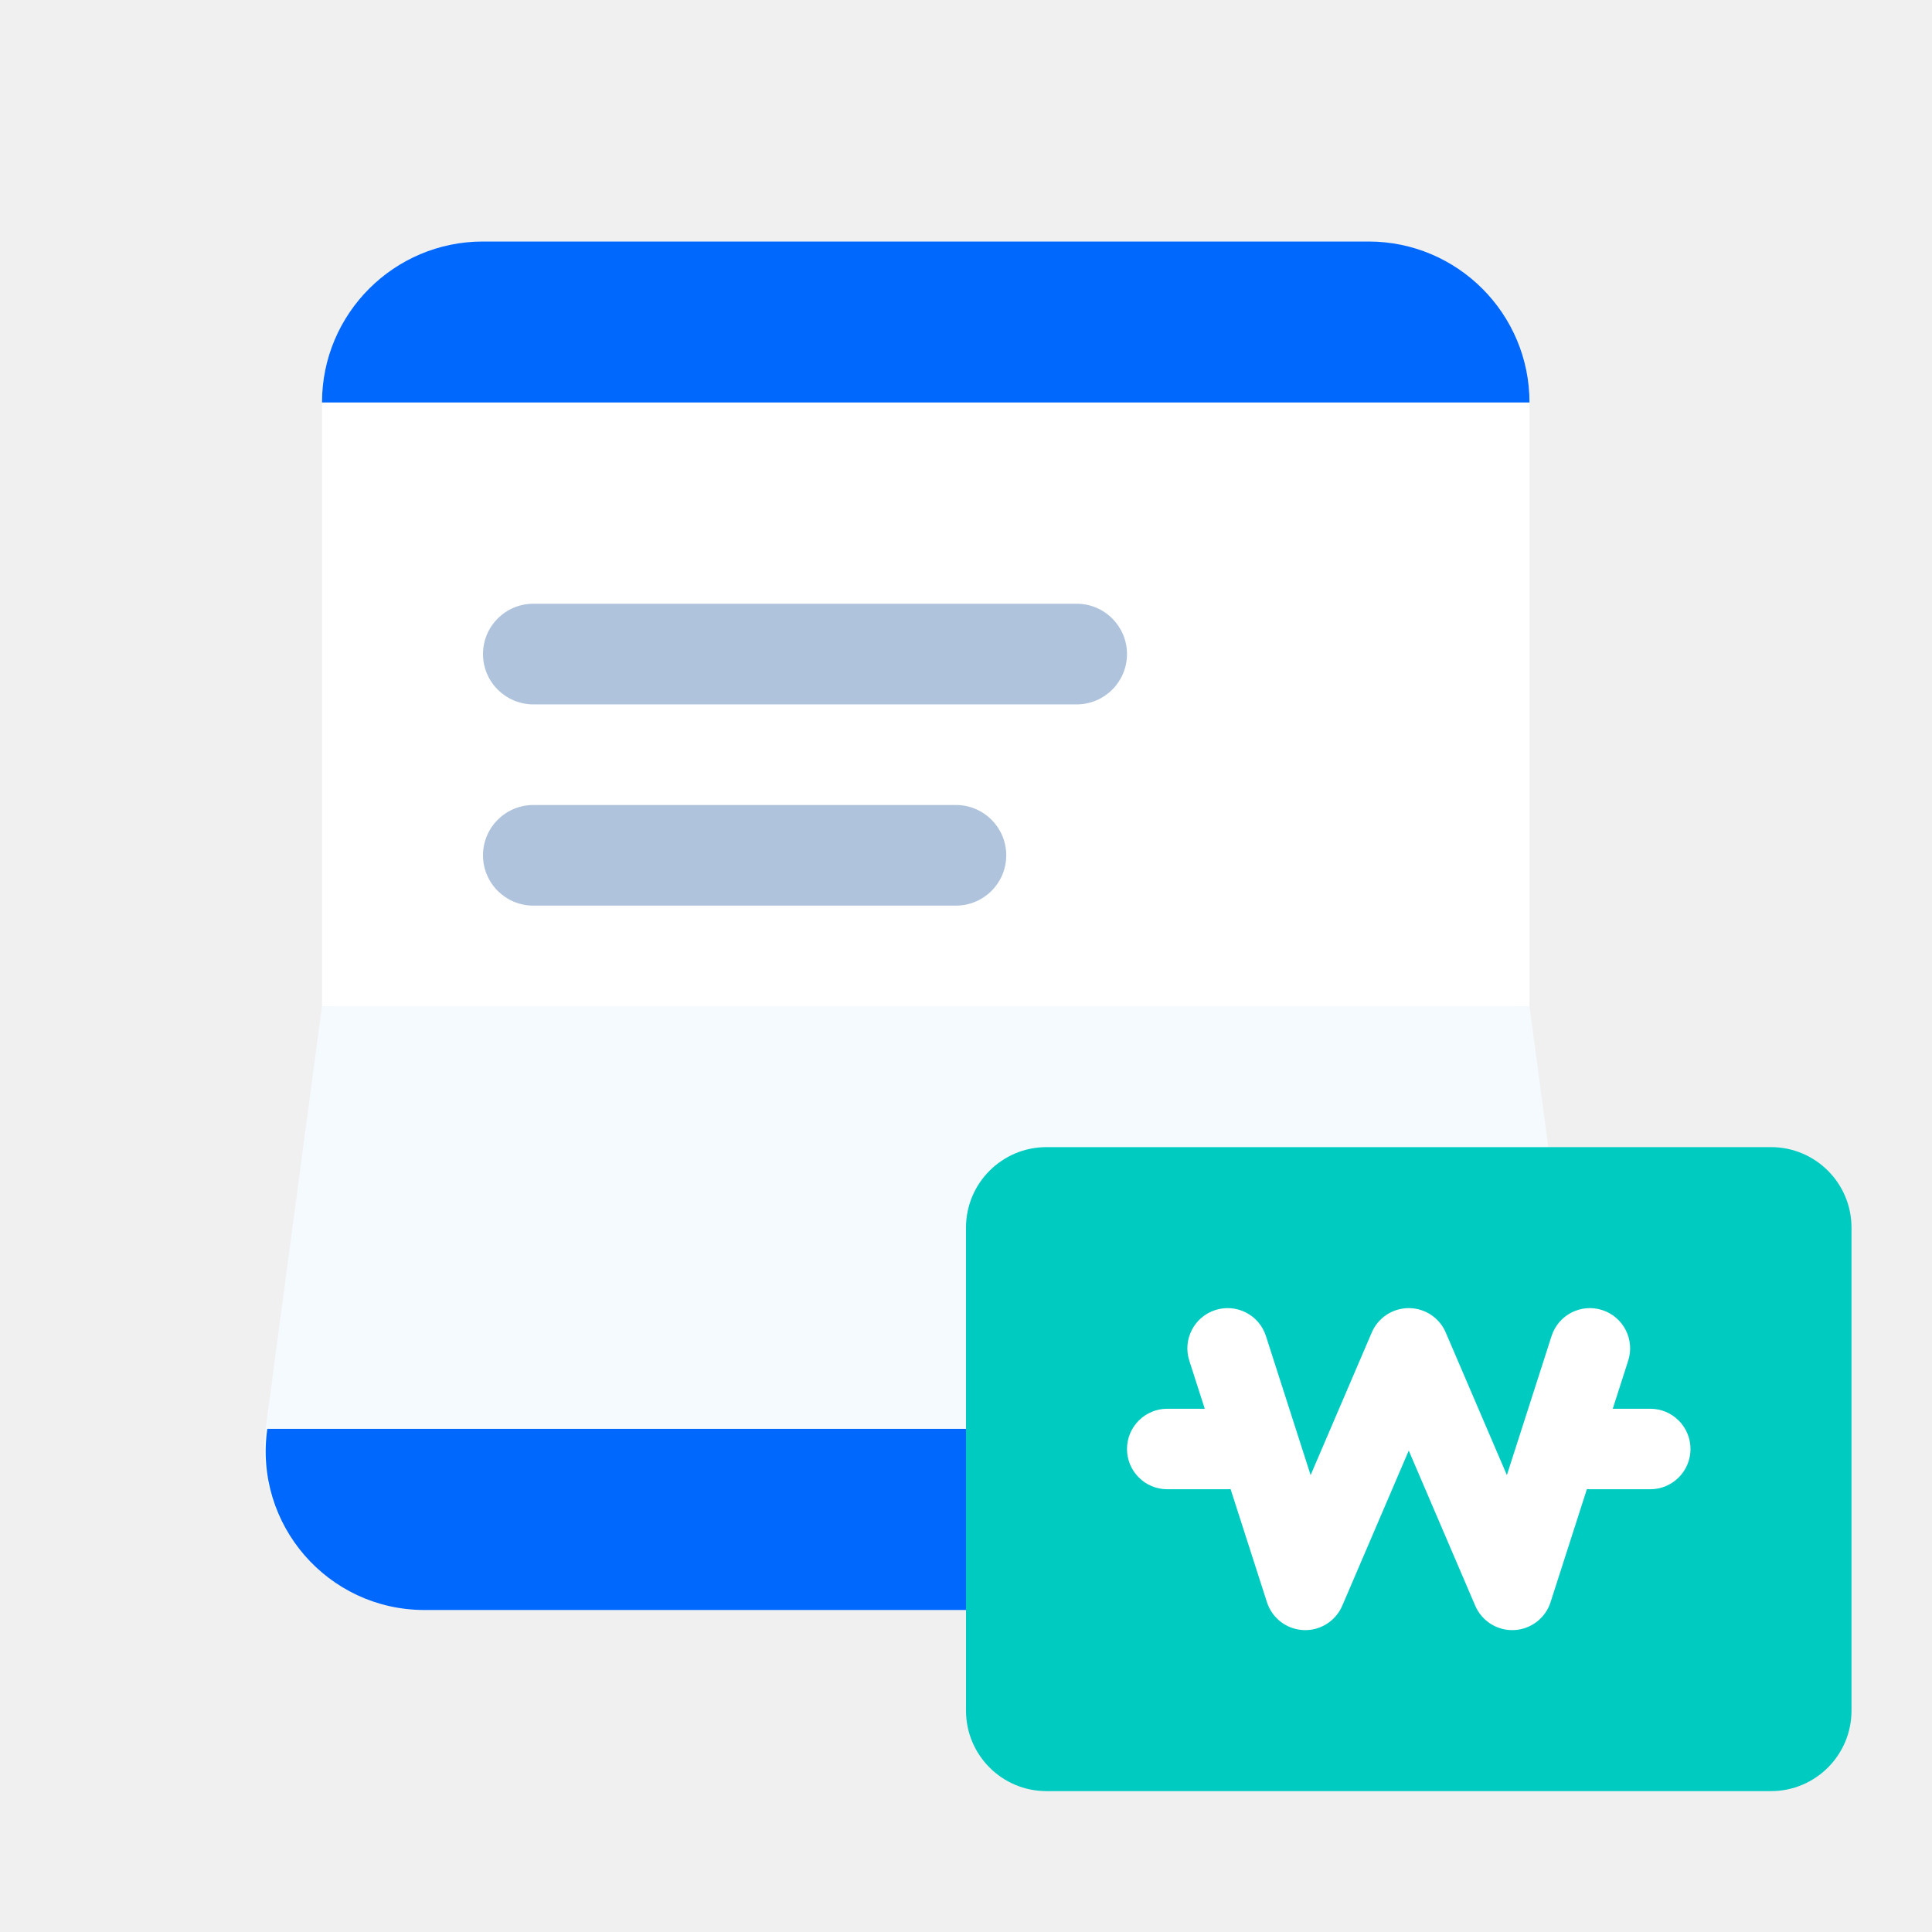
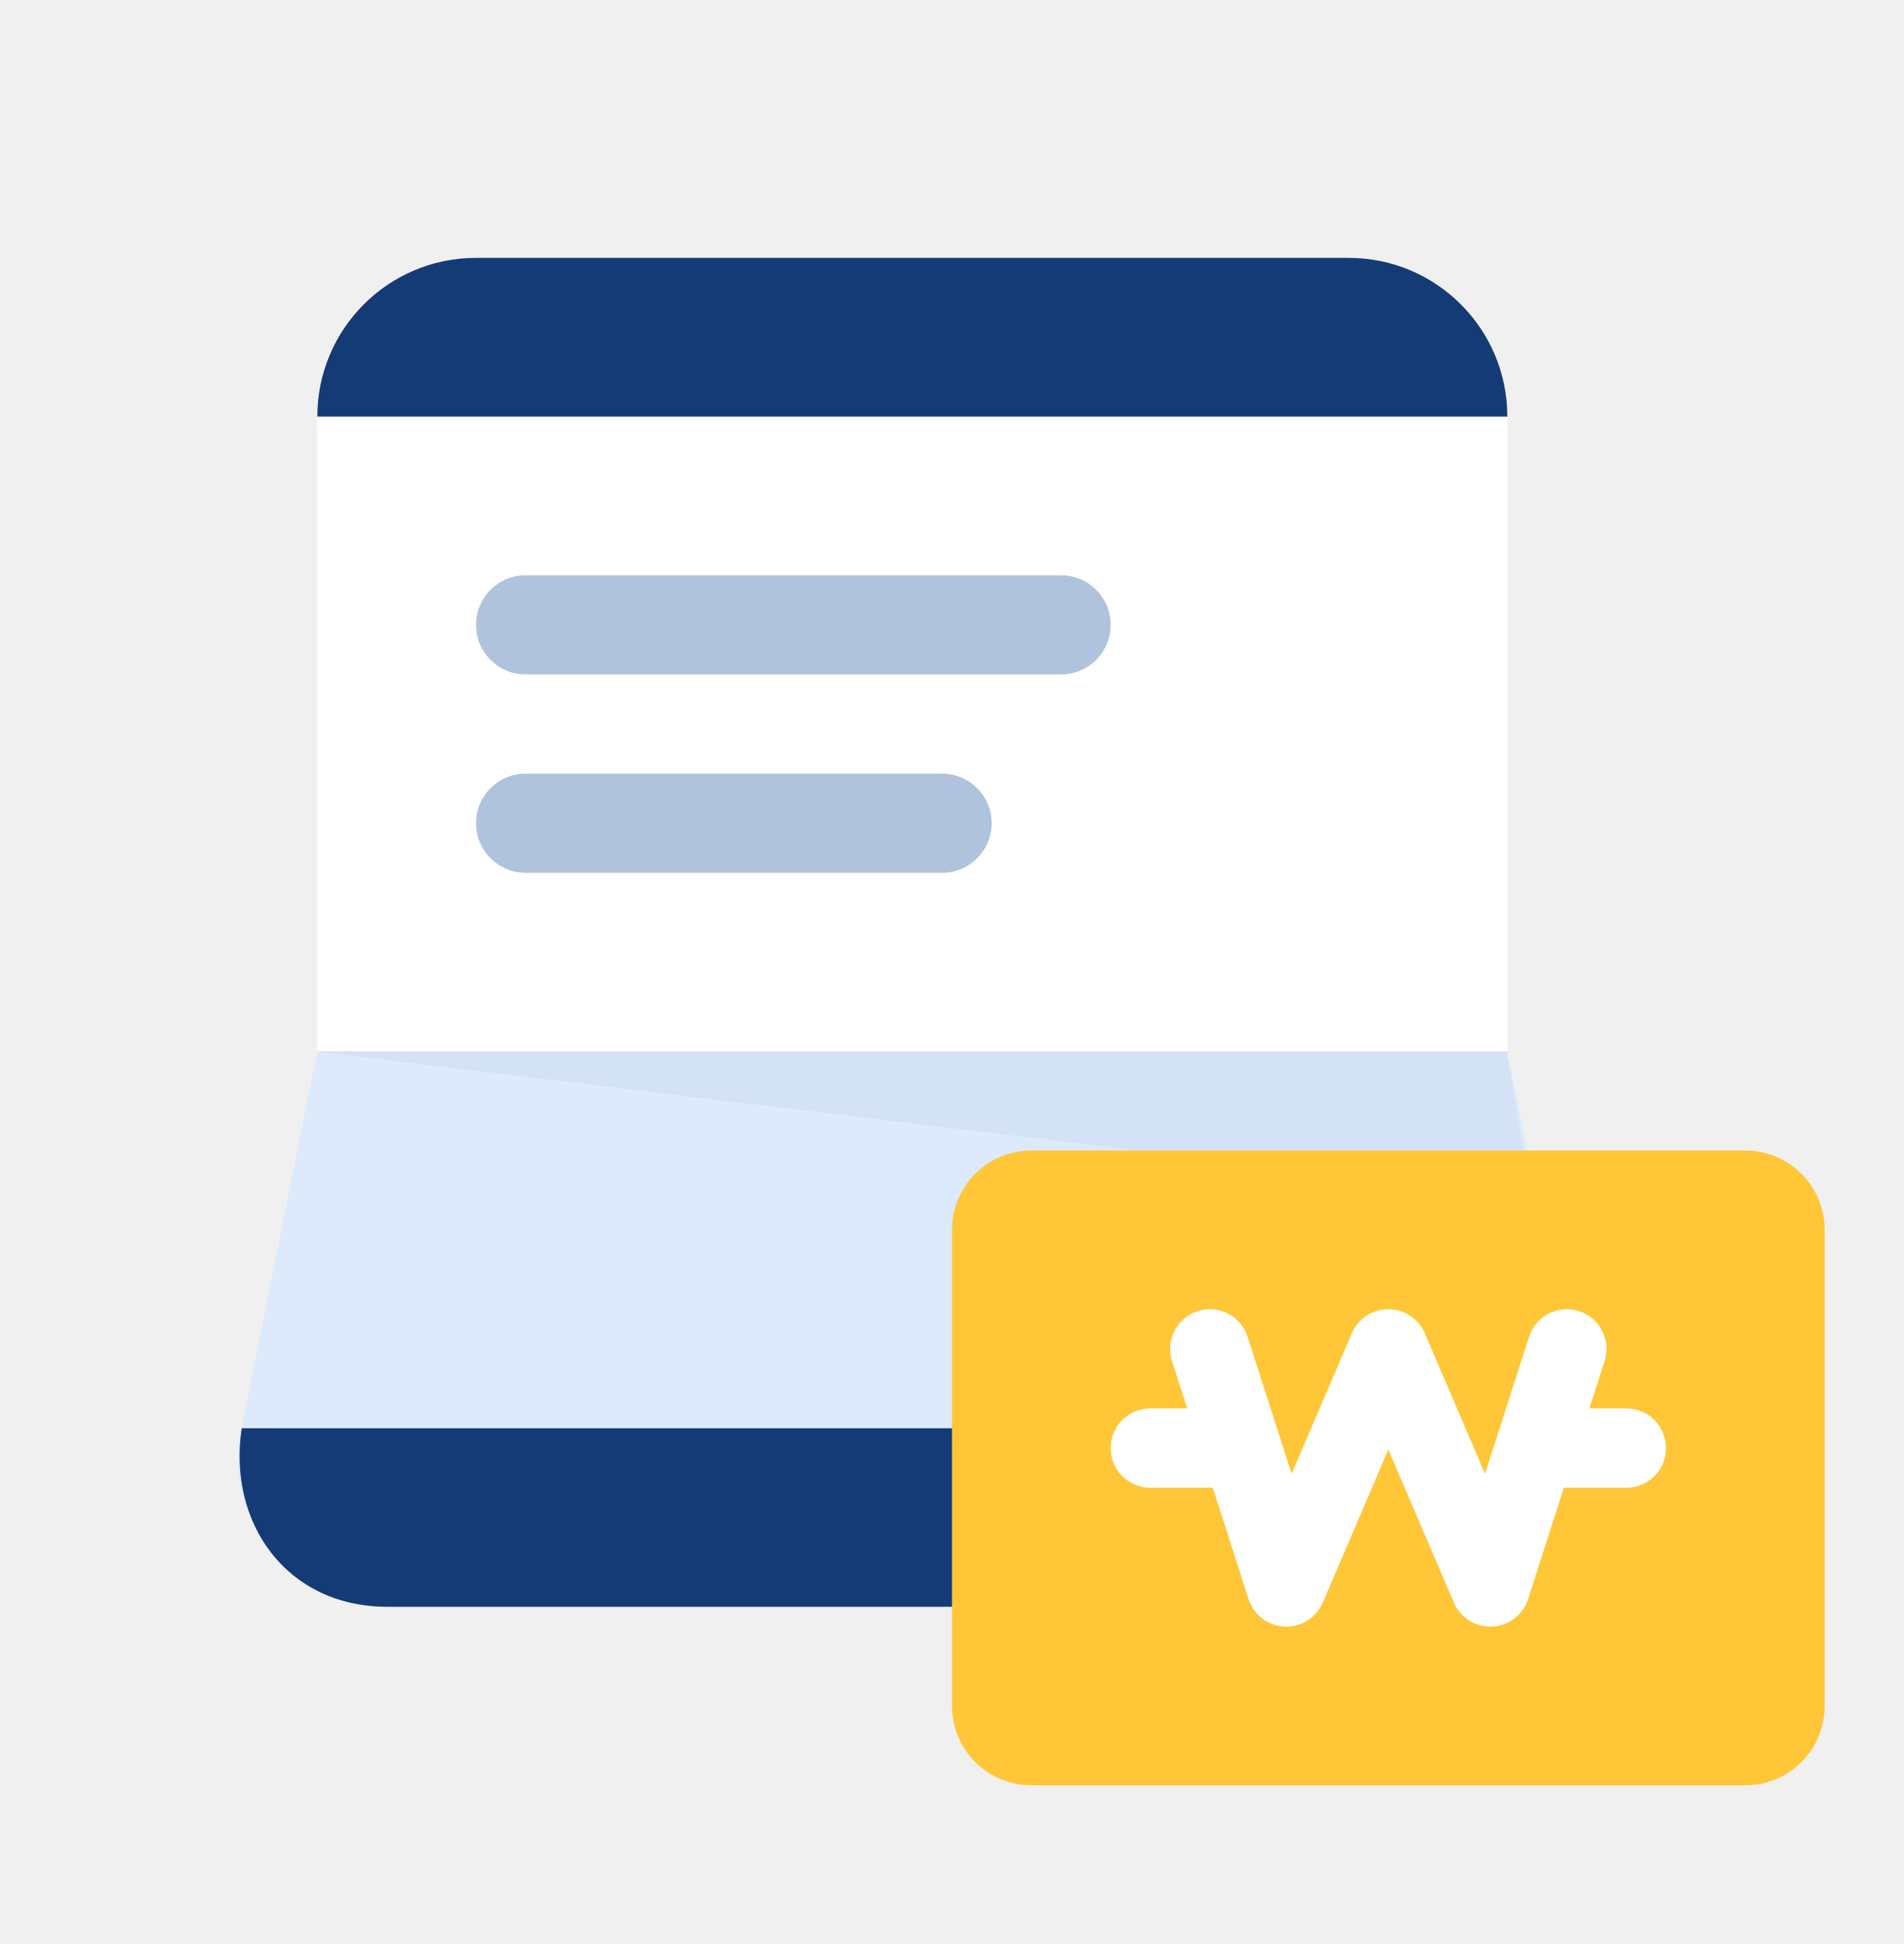
- <svg xmlns="http://www.w3.org/2000/svg" width="48" height="48" viewBox="0 0 48 48" fill="none">
-   <path d="M8 10C8 7.791 9.791 6 12 6H34C36.209 6 38 7.791 38 10V25H8V10Z" fill="white" />
-   <path d="M12 16.25C12 15.56 12.56 15 13.25 15H26.75C27.44 15 28 15.56 28 16.25C28 16.94 27.44 17.5 26.75 17.5H13.25C12.56 17.5 12 16.94 12 16.25Z" fill="#AFC3DC" />
-   <path d="M12 21.25C12 20.56 12.56 20 13.25 20H23.75C24.44 20 25 20.56 25 21.25C25 21.94 24.44 22.5 23.75 22.5H13.25C12.56 22.5 12 21.94 12 21.25Z" fill="#AFC3DC" />
-   <path d="M8 10C8 7.791 9.791 6 12 6H34C36.209 6 38 7.791 38 10H8Z" fill="#0168FE" />
-   <path d="M8.267 25H37.733L39.249 34.361C39.643 36.793 37.764 39 35.3 39H10.7C8.235 39 6.357 36.793 6.751 34.361L8.267 25Z" fill="url(#paint0_linear_299_24414)" />
-   <path d="M8 25H38L39.396 35.471C39.716 37.869 37.85 40 35.431 40H10.569C8.15 40 6.284 37.869 6.604 35.471L8 25Z" fill="#F5FAFF" />
-   <path d="M6.641 35.5H39.38C39.708 37.879 37.859 40 35.458 40H10.545C8.146 40 6.303 37.876 6.641 35.5Z" fill="#0168FE" />
-   <path d="M24 30.5C24 29.395 24.895 28.5 26 28.5H44C45.105 28.5 46 29.395 46 30.5V42.5C46 43.605 45.105 44.5 44 44.5H26C24.895 44.5 24 43.605 24 42.5V30.5Z" fill="#00CBC1" />
-   <path fill-rule="evenodd" clip-rule="evenodd" d="M30.194 32.548C30.72 32.379 31.283 32.668 31.452 33.194L32.562 36.649L34.081 33.106C34.239 32.738 34.6 32.5 35 32.5C35.4 32.5 35.762 32.738 35.919 33.106L37.438 36.649L38.548 33.194C38.717 32.668 39.28 32.379 39.806 32.548C40.332 32.717 40.621 33.28 40.452 33.806L38.523 39.806C38.396 40.203 38.035 40.479 37.618 40.499C37.202 40.519 36.817 40.277 36.652 39.894L35 36.039L33.348 39.894C33.183 40.277 32.798 40.519 32.382 40.499C31.965 40.479 31.604 40.203 31.477 39.806L29.548 33.806C29.379 33.28 29.668 32.717 30.194 32.548Z" fill="white" />
-   <path d="M28 36C28 35.448 28.448 35 29 35H30.5C31.052 35 31.5 35.448 31.5 36C31.5 36.552 31.052 37 30.5 37H29C28.448 37 28 36.552 28 36Z" fill="white" />
-   <path d="M38.5 36C38.5 35.448 38.948 35 39.5 35H41C41.552 35 42 35.448 42 36C42 36.552 41.552 37 41 37H39.5C38.948 37 38.5 36.552 38.5 36Z" fill="white" />
-   <defs>
-     <linearGradient id="paint0_linear_299_24414" x1="18.278" y1="25" x2="19.095" y2="39.224" gradientUnits="userSpaceOnUse">
-       <stop stop-color="#FBFBFB" />
-       <stop offset="1" stop-color="#DFE3E3" />
-     </linearGradient>
-   </defs>
+ <svg xmlns="http://www.w3.org/2000/svg" width="48" height="49" viewBox="0 0 48 49" fill="none">
+   <path d="M8 10.71C8 8.385 9.791 6.5 12 6.5H34C36.209 6.5 38 8.385 38 10.71V26.5H8V10.71Z" fill="white" />
+   <path d="M12 15.75C12 15.059 12.56 14.5 13.25 14.5H26.75C27.44 14.5 28 15.059 28 15.75C28 16.44 27.44 17 26.75 17H13.25C12.56 17 12 16.44 12 15.75Z" fill="#AFC3DC" />
+   <path d="M12 20.75C12 20.059 12.56 19.5 13.25 19.5H23.75C24.44 19.5 25 20.059 25 20.75C25 21.44 24.44 22 23.75 22H13.25C12.56 22 12 21.44 12 20.75Z" fill="#AFC3DC" />
+   <path d="M8 10.5C8 8.291 9.791 6.5 12 6.5H34C36.209 6.5 38 8.291 38 10.5H8Z" fill="#143B75" />
+   <path d="M8 26.5H38L39.965 36.273C40.277 38.511 38.458 40.5 36.099 40.5H9.902C7.542 40.5 5.723 38.511 6.035 36.273L8 26.5Z" fill="#DCEAFC" />
+   <path d="M37.977 26.504H7.959L38.618 30.2L37.977 26.504Z" fill="#D3E2F5" />
+   <path d="M6.094 36H40.46C40.809 38.379 38.841 40.5 36.285 40.5H9.767C7.213 40.5 5.734 38.375 6.094 36Z" fill="#143B75" />
+   <path d="M24 31C24 29.895 24.895 29 26 29H44C45.105 29 46 29.895 46 31V43C46 44.104 45.105 45 44 45H26C24.895 45 24 44.104 24 43V31Z" fill="#FFC737" />
+   <path fill-rule="evenodd" clip-rule="evenodd" d="M30.194 33.048C30.72 32.879 31.283 33.168 31.452 33.694L32.562 37.149L34.081 33.606C34.239 33.238 34.6 33 35 33C35.4 33 35.762 33.238 35.919 33.606L37.438 37.149L38.548 33.694C38.717 33.168 39.28 32.879 39.806 33.048C40.332 33.217 40.621 33.78 40.452 34.306L38.523 40.306C38.396 40.703 38.035 40.979 37.618 40.999C37.202 41.018 36.817 40.777 36.652 40.394L35 36.538L33.348 40.394C33.183 40.777 32.798 41.018 32.382 40.999C31.965 40.979 31.604 40.703 31.477 40.306L29.548 34.306C29.379 33.78 29.668 33.217 30.194 33.048Z" fill="white" />
+   <path d="M28 36.5C28 35.947 28.448 35.5 29 35.5H30.5C31.052 35.5 31.5 35.947 31.5 36.5C31.5 37.052 31.052 37.5 30.5 37.5H29C28.448 37.5 28 37.052 28 36.5Z" fill="white" />
+   <path d="M38.5 36.5C38.5 35.947 38.948 35.5 39.5 35.5H41C41.552 35.5 42 35.947 42 36.5C42 37.052 41.552 37.5 41 37.5H39.5C38.948 37.5 38.5 37.052 38.5 36.5Z" fill="white" />
</svg>
